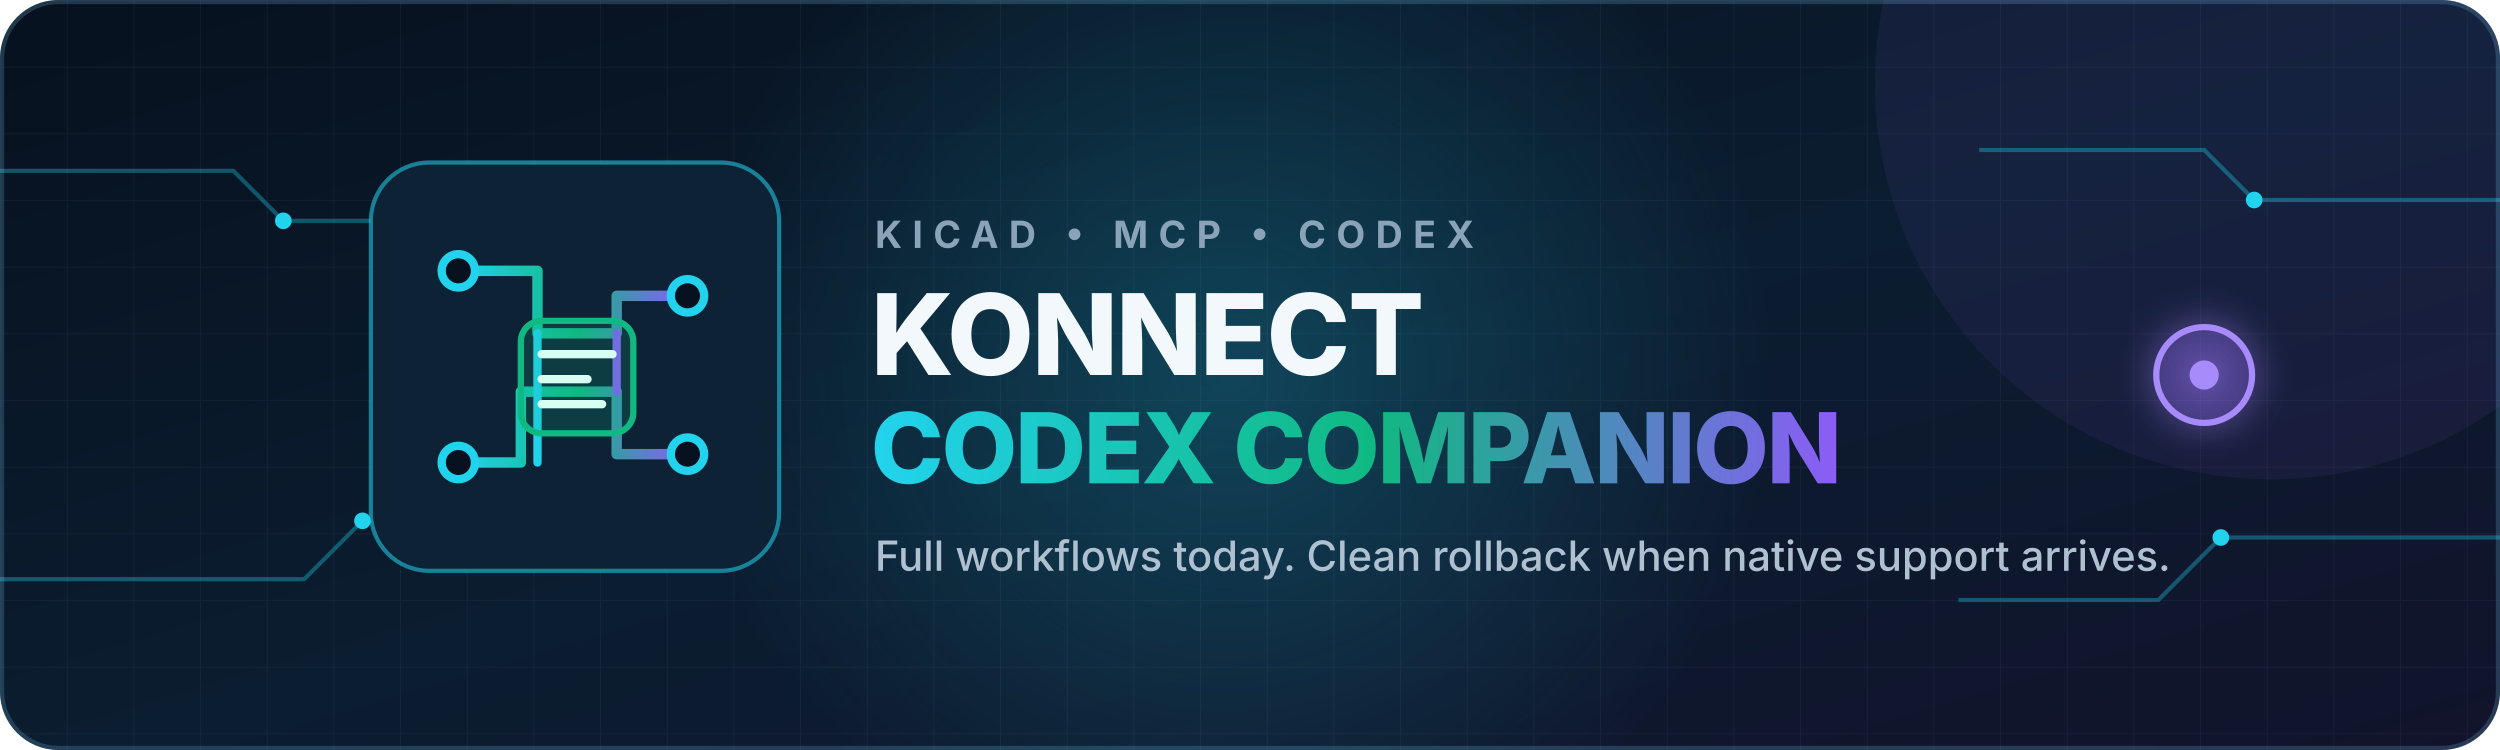
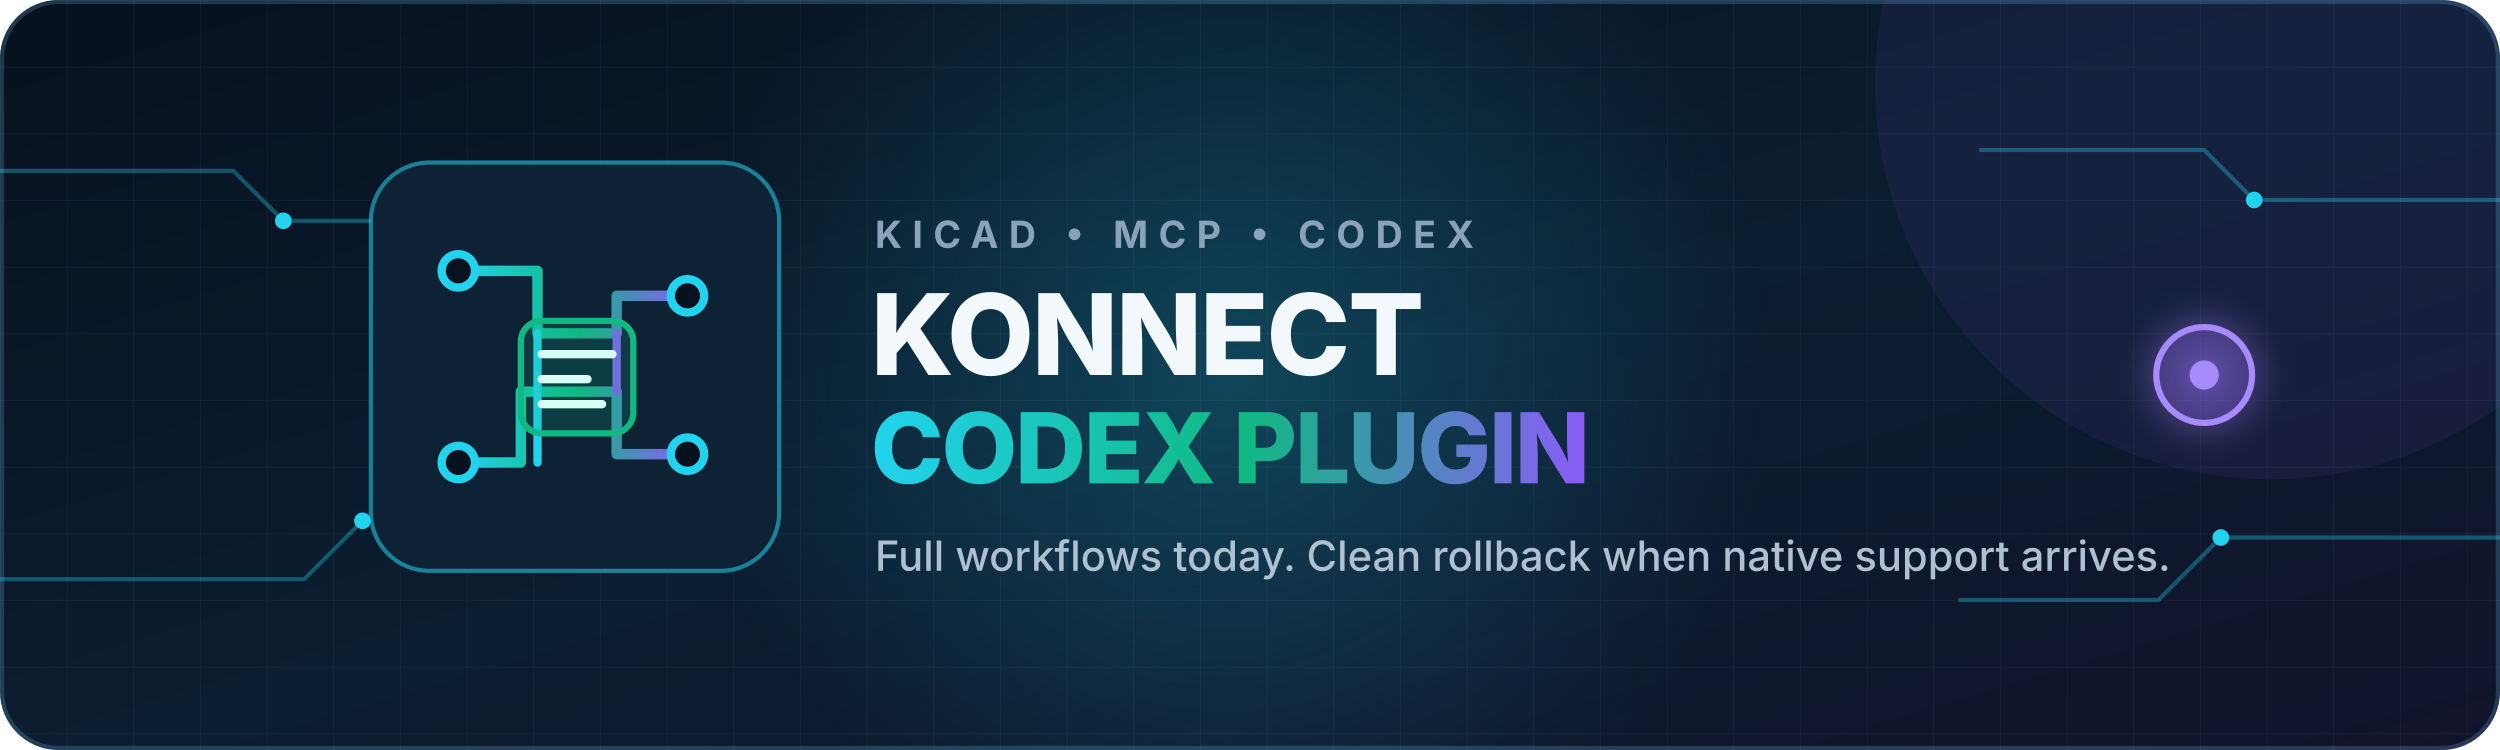
<svg xmlns="http://www.w3.org/2000/svg" width="1200" height="360" viewBox="0 0 1200 360" role="img" aria-labelledby="title desc">
  <defs>
    <linearGradient id="background" x1="0" y1="0" x2="1" y2="1">
      <stop offset="0" stop-color="#07111f" />
      <stop offset="0.52" stop-color="#0b1d30" />
      <stop offset="1" stop-color="#11132b" />
    </linearGradient>
    <linearGradient id="signal" x1="0" y1="0" x2="1" y2="0">
      <stop offset="0" stop-color="#22d3ee" />
      <stop offset="0.52" stop-color="#10b981" />
      <stop offset="1" stop-color="#8b5cf6" />
    </linearGradient>
    <radialGradient id="glow" cx="50%" cy="50%" r="50%">
      <stop offset="0" stop-color="#22d3ee" stop-opacity="0.22" />
      <stop offset="1" stop-color="#22d3ee" stop-opacity="0" />
    </radialGradient>
    <filter id="soft-glow" x="-80%" y="-80%" width="260%" height="260%">
      <feGaussianBlur stdDeviation="8" result="blur" />
      <feMerge>
        <feMergeNode in="blur" />
        <feMergeNode in="SourceGraphic" />
      </feMerge>
    </filter>
    <pattern id="grid" width="32" height="32" patternUnits="userSpaceOnUse">
      <path d="M32 0H0V32" fill="none" stroke="#8aa4bd" stroke-opacity="0.07" stroke-width="1" />
    </pattern>
    <clipPath id="rounded">
      <rect width="1200" height="360" rx="28" />
    </clipPath>
  </defs>
  <g clip-path="url(#rounded)">
    <rect width="1200" height="360" fill="url(#background)" />
    <rect width="1200" height="360" fill="url(#grid)" />
    <circle cx="590" cy="178" r="260" fill="url(#glow)" />
    <circle cx="1090" cy="40" r="190" fill="#8b5cf6" opacity="0.08" />
    <g fill="none" stroke="#22d3ee" stroke-opacity="0.34" stroke-width="2">
      <path d="M0 82h112l24 24h110" />
      <path d="M0 278h146l28-28h76" />
      <path d="M950 72h108l24 24h118" />
      <path d="M940 288h96l30-30h134" />
    </g>
    <g fill="#22d3ee">
      <circle cx="136" cy="106" r="4" />
      <circle cx="174" cy="250" r="4" />
      <circle cx="1082" cy="96" r="4" />
      <circle cx="1066" cy="258" r="4" />
    </g>
    <g transform="translate(178 78)">
      <rect x="0" y="0" width="196" height="196" rx="28" fill="#0d2235" stroke="#22d3ee" stroke-opacity="0.55" stroke-width="2" />
      <g fill="none" stroke="url(#signal)" stroke-linecap="round" stroke-linejoin="round">
        <path d="M42 52h38v30h38v-18h34" stroke-width="5" />
        <path d="M42 144h30v-34h46v30h34" stroke-width="5" />
        <path d="M80 82v62M118 82v28" stroke-width="4" />
      </g>
      <g fill="#07111f" stroke="#22d3ee" stroke-width="4">
        <circle cx="42" cy="52" r="8" />
        <circle cx="152" cy="64" r="8" />
        <circle cx="42" cy="144" r="8" />
        <circle cx="152" cy="140" r="8" />
      </g>
      <rect x="72" y="76" width="54" height="54" rx="10" fill="#10b981" fill-opacity="0.18" stroke="#10b981" stroke-width="3" />
      <path d="M82 92h34M82 104h22M82 116h29" stroke="#d7fff4" stroke-width="4" stroke-linecap="round" />
    </g>
    <g font-family="Inter, Segoe UI, Arial, sans-serif">
      <text x="420" y="119" fill="#8ba3b8" font-size="18" font-weight="700" letter-spacing="5">KICAD • MCP • CODEX</text>
      <text x="418" y="180" fill="#f3f8fc" font-size="54" font-weight="800" letter-spacing="-1">KONNECT</text>
-       <text x="418" y="232" fill="url(#signal)" font-size="47" font-weight="800" letter-spacing="-1">CODEX COMPANION</text>
+       <text x="418" y="232" fill="url(#signal)" font-size="47" font-weight="800" letter-spacing="-1">CODEX PLUGIN</text>
      <text x="420" y="274" fill="#afc1d0" font-size="20" font-weight="500">Full workflows today. Clean rollback when native support arrives.</text>
    </g>
    <g transform="translate(1058 180)" filter="url(#soft-glow)">
      <circle r="23" fill="#8b5cf6" fill-opacity="0.18" stroke="#a78bfa" stroke-width="3" />
      <circle r="7" fill="#a78bfa" />
      <path d="M-50 0h27M23 0h50" stroke="url(#signal)" stroke-width="4" stroke-linecap="round" />
    </g>
  </g>
  <rect x="1" y="1" width="1198" height="358" rx="27" fill="none" stroke="#7dd3fc" stroke-opacity="0.2" stroke-width="2" />
</svg>
